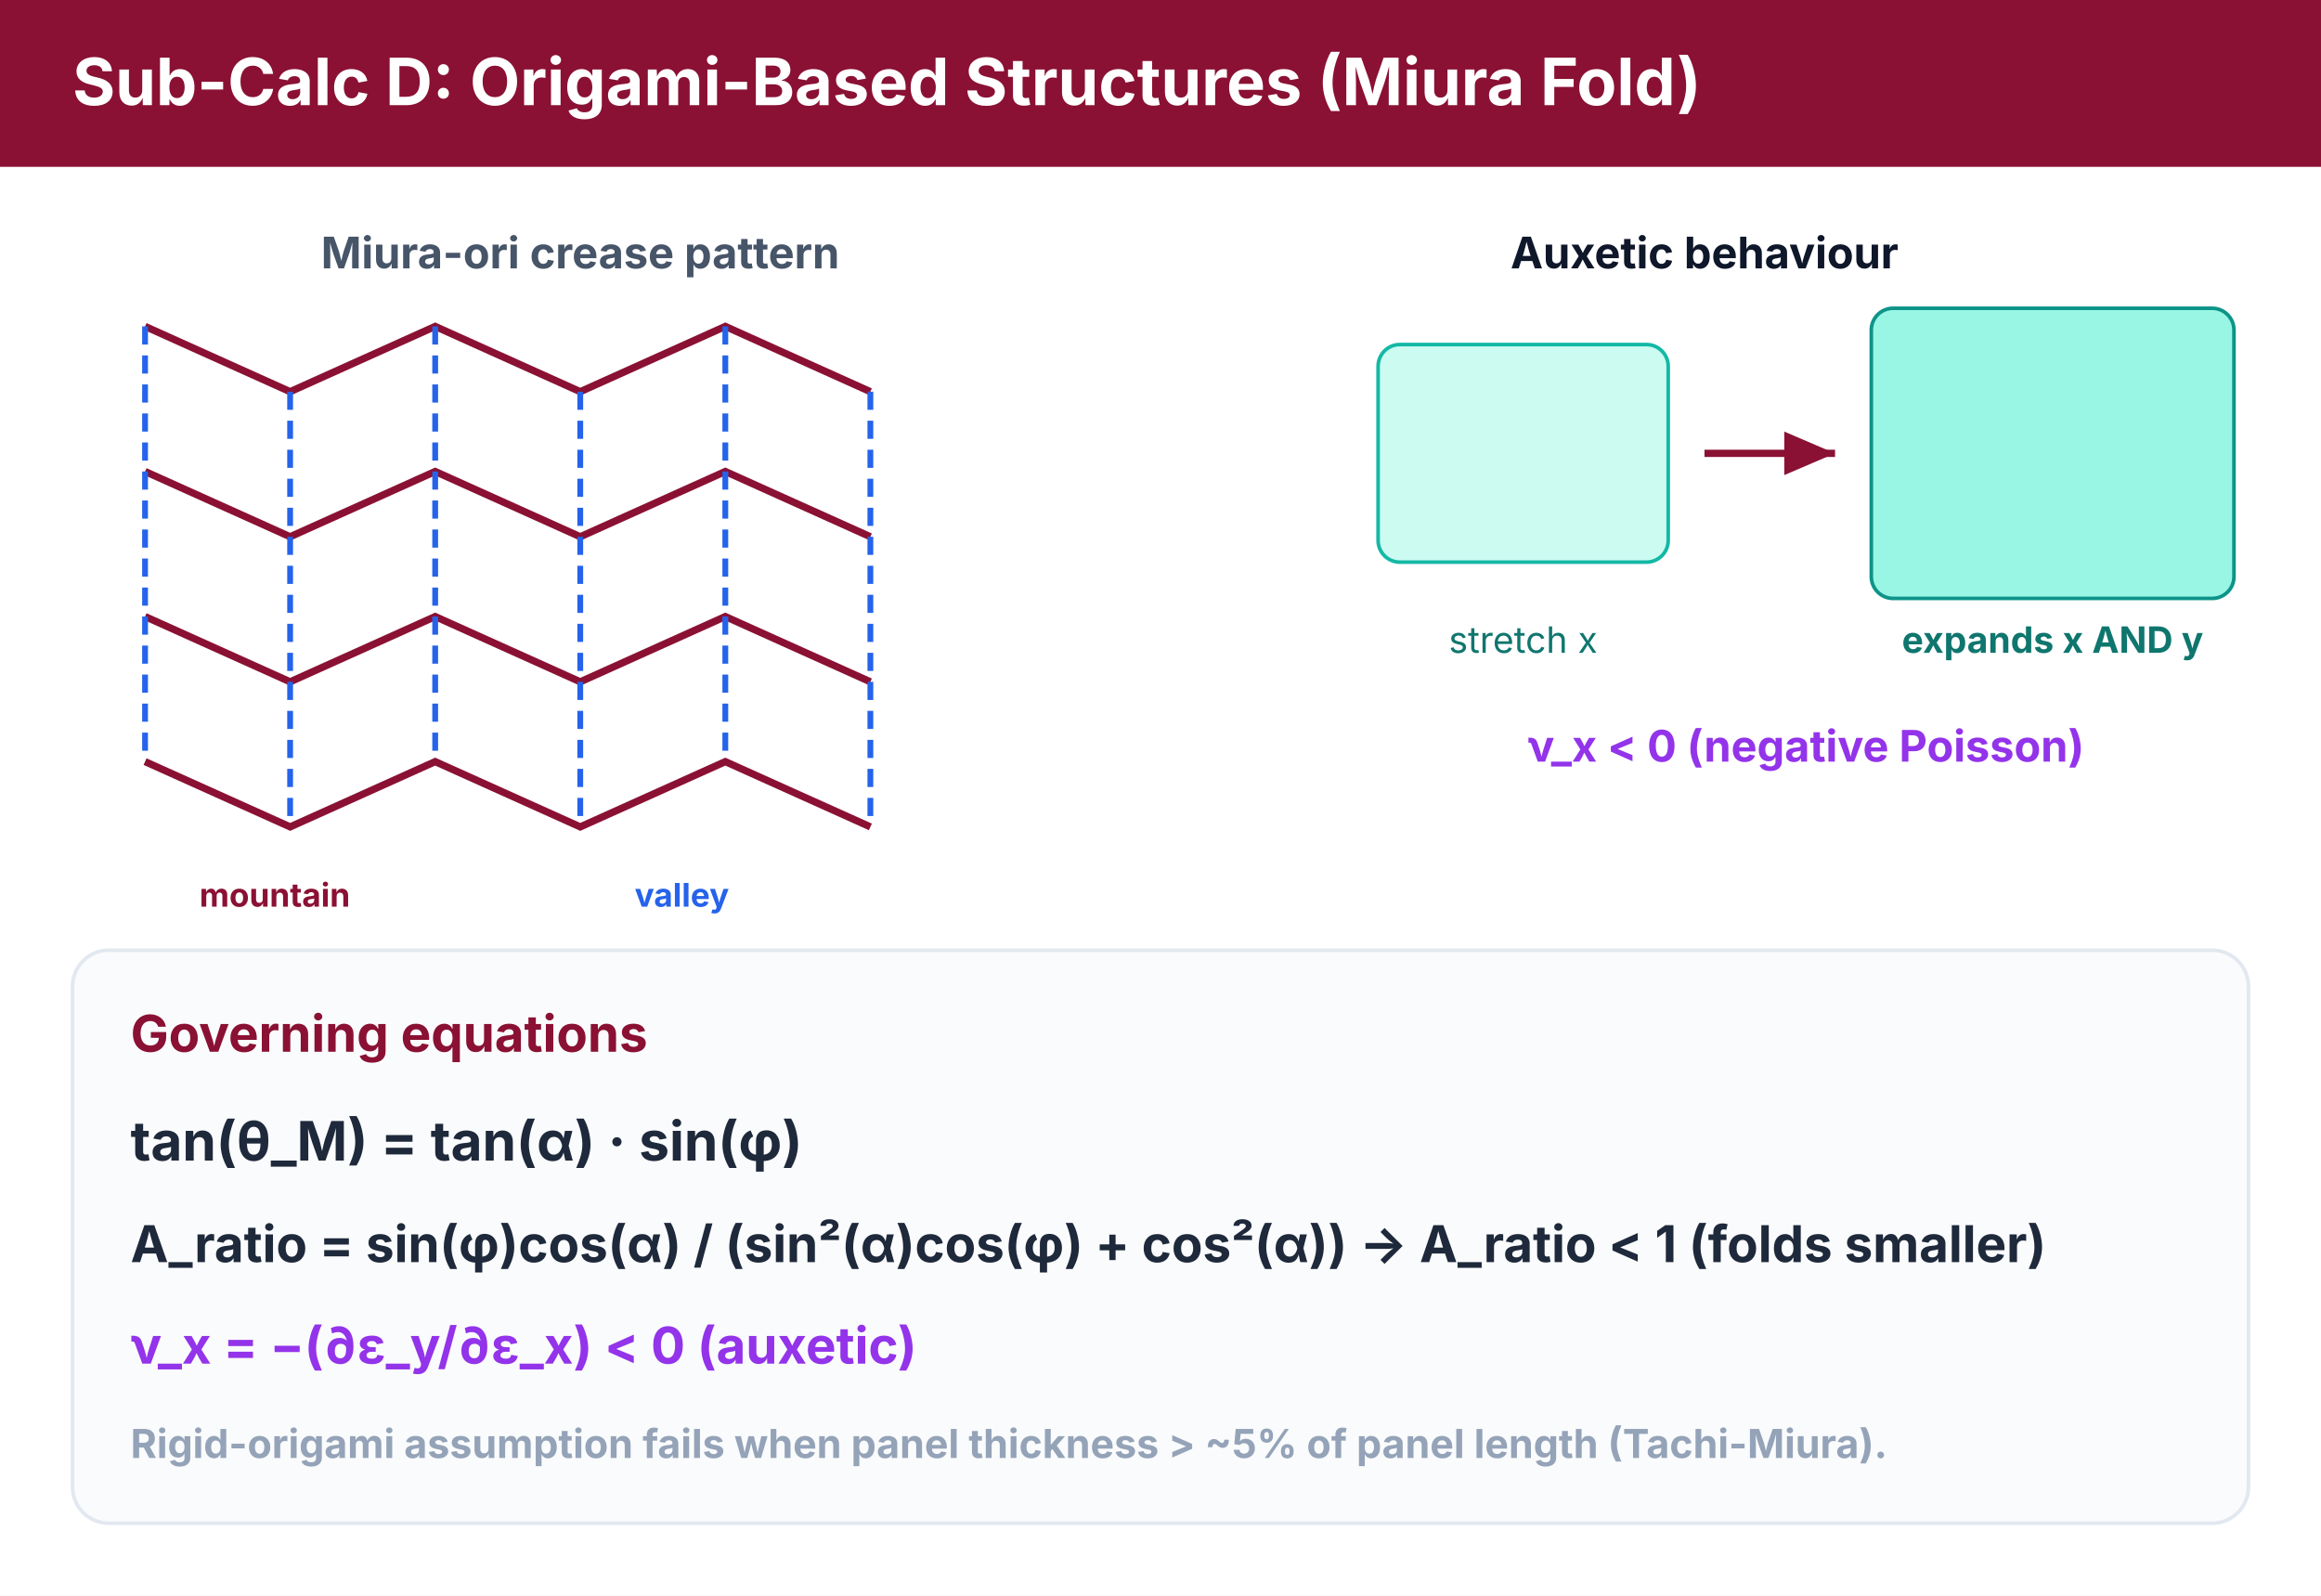
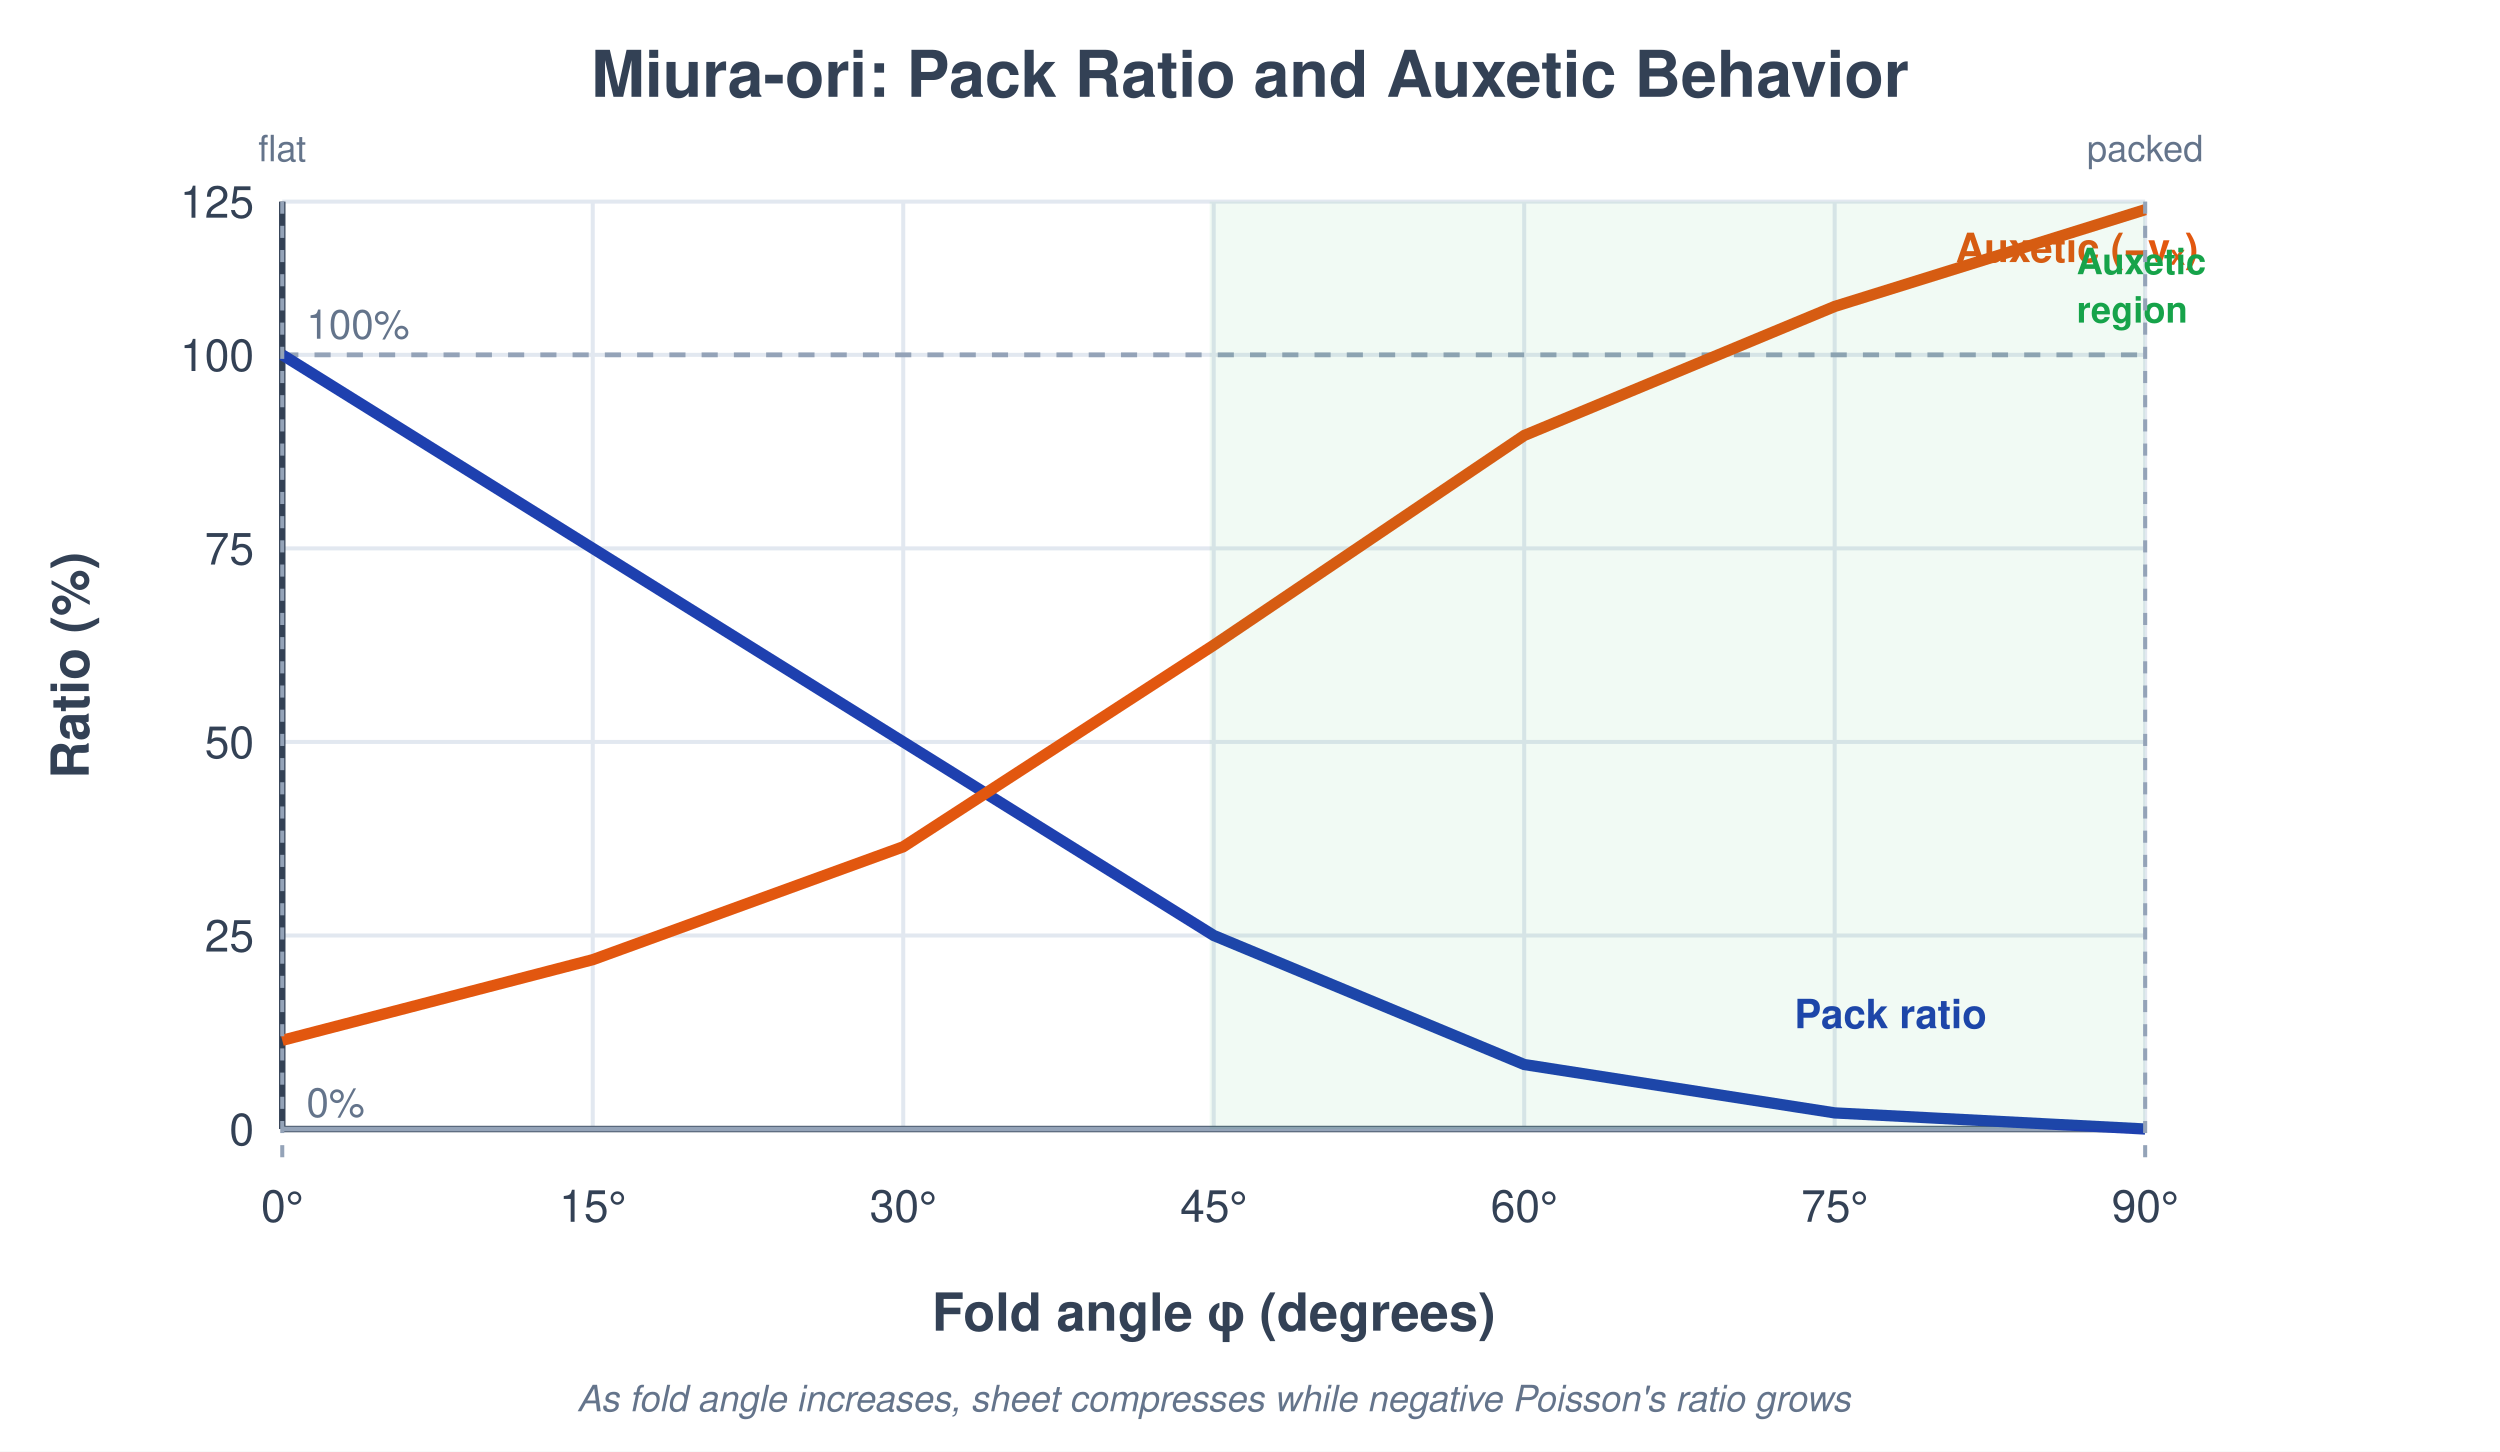
- <svg xmlns="http://www.w3.org/2000/svg" viewBox="0 0 640 440" font-family="Inter, Arial, sans-serif">
-   <rect width="640" height="440" fill="#ffffff" />
-   <rect x="0" y="0" width="640" height="46" fill="#8A1134" />
-   <text x="20" y="29" fill="#ffffff" font-size="18" font-weight="700">Sub-Calc D: Origami-Based Structures (Miura Fold)</text>
-   <text x="160" y="74" fill="#475569" font-size="12" font-weight="700" text-anchor="middle">Miura-ori crease pattern</text>
-   <g stroke="#8A1134" stroke-width="2" fill="none">
-     <path d="M40 90 l40 18 l40 -18 l40 18 l40 -18 l40 18" />
-     <path d="M40 130 l40 18 l40 -18 l40 18 l40 -18 l40 18" />
-     <path d="M40 170 l40 18 l40 -18 l40 18 l40 -18 l40 18" />
-     <path d="M40 210 l40 18 l40 -18 l40 18 l40 -18 l40 18" />
+ <svg xmlns="http://www.w3.org/2000/svg" viewBox="0 0 620 360" font-family="Segoe UI, Helvetica, Arial, sans-serif">
+   <rect x="0" y="0" width="620" height="360" fill="#ffffff" />
+   <text x="310" y="24" text-anchor="middle" font-size="16" font-weight="700" fill="#334155">Miura-ori: Pack Ratio and Auxetic Behavior</text>
+   <g stroke="#E2E8F0" stroke-width="1">
+     <line x1="70" y1="50" x2="70" y2="280" />
+     <line x1="147" y1="50" x2="147" y2="280" />
+     <line x1="224" y1="50" x2="224" y2="280" />
+     <line x1="301" y1="50" x2="301" y2="280" />
+     <line x1="378" y1="50" x2="378" y2="280" />
+     <line x1="455" y1="50" x2="455" y2="280" />
+     <line x1="532" y1="50" x2="532" y2="280" />
+     <line x1="70" y1="280" x2="532" y2="280" />
+     <line x1="70" y1="232" x2="532" y2="232" />
+     <line x1="70" y1="184" x2="532" y2="184" />
+     <line x1="70" y1="136" x2="532" y2="136" />
+     <line x1="70" y1="88" x2="532" y2="88" />
+     <line x1="70" y1="50" x2="532" y2="50" />
  </g>
-   <g stroke="#2563eb" stroke-width="1.6" fill="none" stroke-dasharray="5 3">
-     <line x1="40" y1="90" x2="40" y2="210" />
-     <line x1="80" y1="108" x2="80" y2="228" />
-     <line x1="120" y1="90" x2="120" y2="210" />
-     <line x1="160" y1="108" x2="160" y2="228" />
-     <line x1="200" y1="90" x2="200" y2="210" />
-     <line x1="240" y1="108" x2="240" y2="228" />
+   <line x1="70" y1="50" x2="70" y2="280" stroke="#334155" stroke-width="1.6" />
+   <line x1="70" y1="280" x2="532" y2="280" stroke="#334155" stroke-width="1.6" />
+   <g font-size="11" fill="#334155" text-anchor="middle">
+     <text x="70" y="303">0°</text>
+     <text x="147" y="303">15°</text>
+     <text x="224" y="303">30°</text>
+     <text x="301" y="303">45°</text>
+     <text x="378" y="303">60°</text>
+     <text x="455" y="303">75°</text>
+     <text x="532" y="303">90°</text>
  </g>
-   <text x="55" y="250" fill="#8A1134" font-size="9" font-weight="700">mountain</text>
-   <text x="175" y="250" fill="#2563eb" font-size="9" font-weight="700">valley</text>
-   <text x="470" y="74" fill="#0f172a" font-size="12" font-weight="700" text-anchor="middle">Auxetic behaviour</text>
-   <rect x="380" y="95" width="80" height="60" rx="6" fill="#ccfbf1" stroke="#14b8a6" />
-   <path d="M470 125 h36" stroke="#8A1134" stroke-width="2" marker-end="url(#arD)" />
-   <rect x="516" y="85" width="100" height="80" rx="6" fill="#99f6e4" stroke="#0d9488" />
-   <defs>
-     <marker id="arD" markerWidth="9" markerHeight="9" refX="7" refY="3" orient="auto">
-       <path d="M0,0 L7,3 L0,6 Z" fill="#8A1134" />
-     </marker>
-   </defs>
-   <text x="420" y="180" fill="#0f766e" font-size="10" text-anchor="middle">stretch x</text>
-   <text x="566" y="180" fill="#0f766e" font-size="10" font-weight="700" text-anchor="middle">expands x AND y</text>
-   <text x="498" y="210" fill="#9333ea" font-size="12" font-weight="700" text-anchor="middle">ν_x &lt; 0 (negative Poisson)</text>
-   <rect x="20" y="262" width="600" height="158" rx="10" fill="#fafbfc" stroke="#e2e8f0" />
-   <text x="36" y="290" fill="#8A1134" font-size="14" font-weight="700">Governing equations</text>
-   <text x="36" y="320" fill="#1e293b" font-size="15" font-weight="700">tan(θ_M) = tan(α) · sin(φ)</text>
-   <text x="36" y="348" fill="#1e293b" font-size="14" font-weight="700">A_ratio = sin(φ)cos(α) / (sin²(α)cos(φ) + cos²(α))   → A_ratio &lt; 1 (folds smaller)</text>
-   <text x="36" y="376" fill="#9333ea" font-size="14" font-weight="700">ν_x = −(∂ε_y/∂ε_x) &lt; 0   (auxetic)</text>
-   <text x="36" y="402" fill="#94a3b8" font-size="11" font-weight="700">Rigid-origami assumption fails when panel thickness &gt; ~5% of panel length (Tachi-Miura).</text>
+   <g font-size="11" fill="#334155" text-anchor="end">
+     <text x="63" y="284">0</text>
+     <text x="63" y="236">25</text>
+     <text x="63" y="188">50</text>
+     <text x="63" y="140">75</text>
+     <text x="63" y="92">100</text>
+     <text x="63" y="54">125</text>
+   </g>
+   <text x="301" y="330" text-anchor="middle" font-size="13" font-weight="700" fill="#334155">Fold angle φ (degrees)</text>
+   <text x="22" y="165" text-anchor="middle" font-size="13" font-weight="700" fill="#334155" transform="rotate(-90 22 165)">Ratio (%)</text>
+   <line x1="70" y1="280" x2="532" y2="280" stroke="#94a3b8" stroke-width="1.2" />
+   <text x="76" y="277" font-size="10" fill="#64748b">0%</text>
+   <line x1="70" y1="88" x2="532" y2="88" stroke="#94a3b8" stroke-width="1.2" stroke-dasharray="4 4" />
+   <text x="76" y="84" font-size="10" fill="#64748b">100%</text>
+   <polyline fill="none" stroke="#1E40AF" stroke-width="2.8" points="70,88 147,136 224,184 301,232 378,264 455,276 532,280" />
+   <text x="445" y="255" font-size="10" fill="#1E40AF" font-weight="600">Pack ratio</text>
+   <polyline fill="none" stroke="#E2570F" stroke-width="2.8" points="70,258 147,238 224,210 301,160 378,108 455,76 532,52" />
+   <text x="485" y="65" font-size="10" fill="#E2570F" font-weight="600">Auxetic (−νₓ)</text>
+   <rect x="300" y="50" width="232" height="230" fill="#16a34a" opacity="0.06" />
+   <text x="515" y="68" font-size="9" fill="#16a34a" font-weight="600">Auxetic</text>
+   <text x="515" y="80" font-size="9" fill="#16a34a" font-weight="600">region</text>
+   <line x1="70" y1="50" x2="70" y2="290" stroke="#94a3b8" stroke-width="1" stroke-dasharray="3 3" />
+   <text x="70" y="40" text-anchor="middle" font-size="9" fill="#64748b">flat</text>
+   <line x1="532" y1="50" x2="532" y2="290" stroke="#94a3b8" stroke-width="1" stroke-dasharray="3 3" />
+   <text x="532" y="40" text-anchor="middle" font-size="9" fill="#64748b">packed</text>
+   <text x="301" y="350" text-anchor="middle" font-size="9" fill="#64748b" font-style="italic">As fold angle increases, sheet compresses while negative Poisson's ratio grows</text>
</svg>
